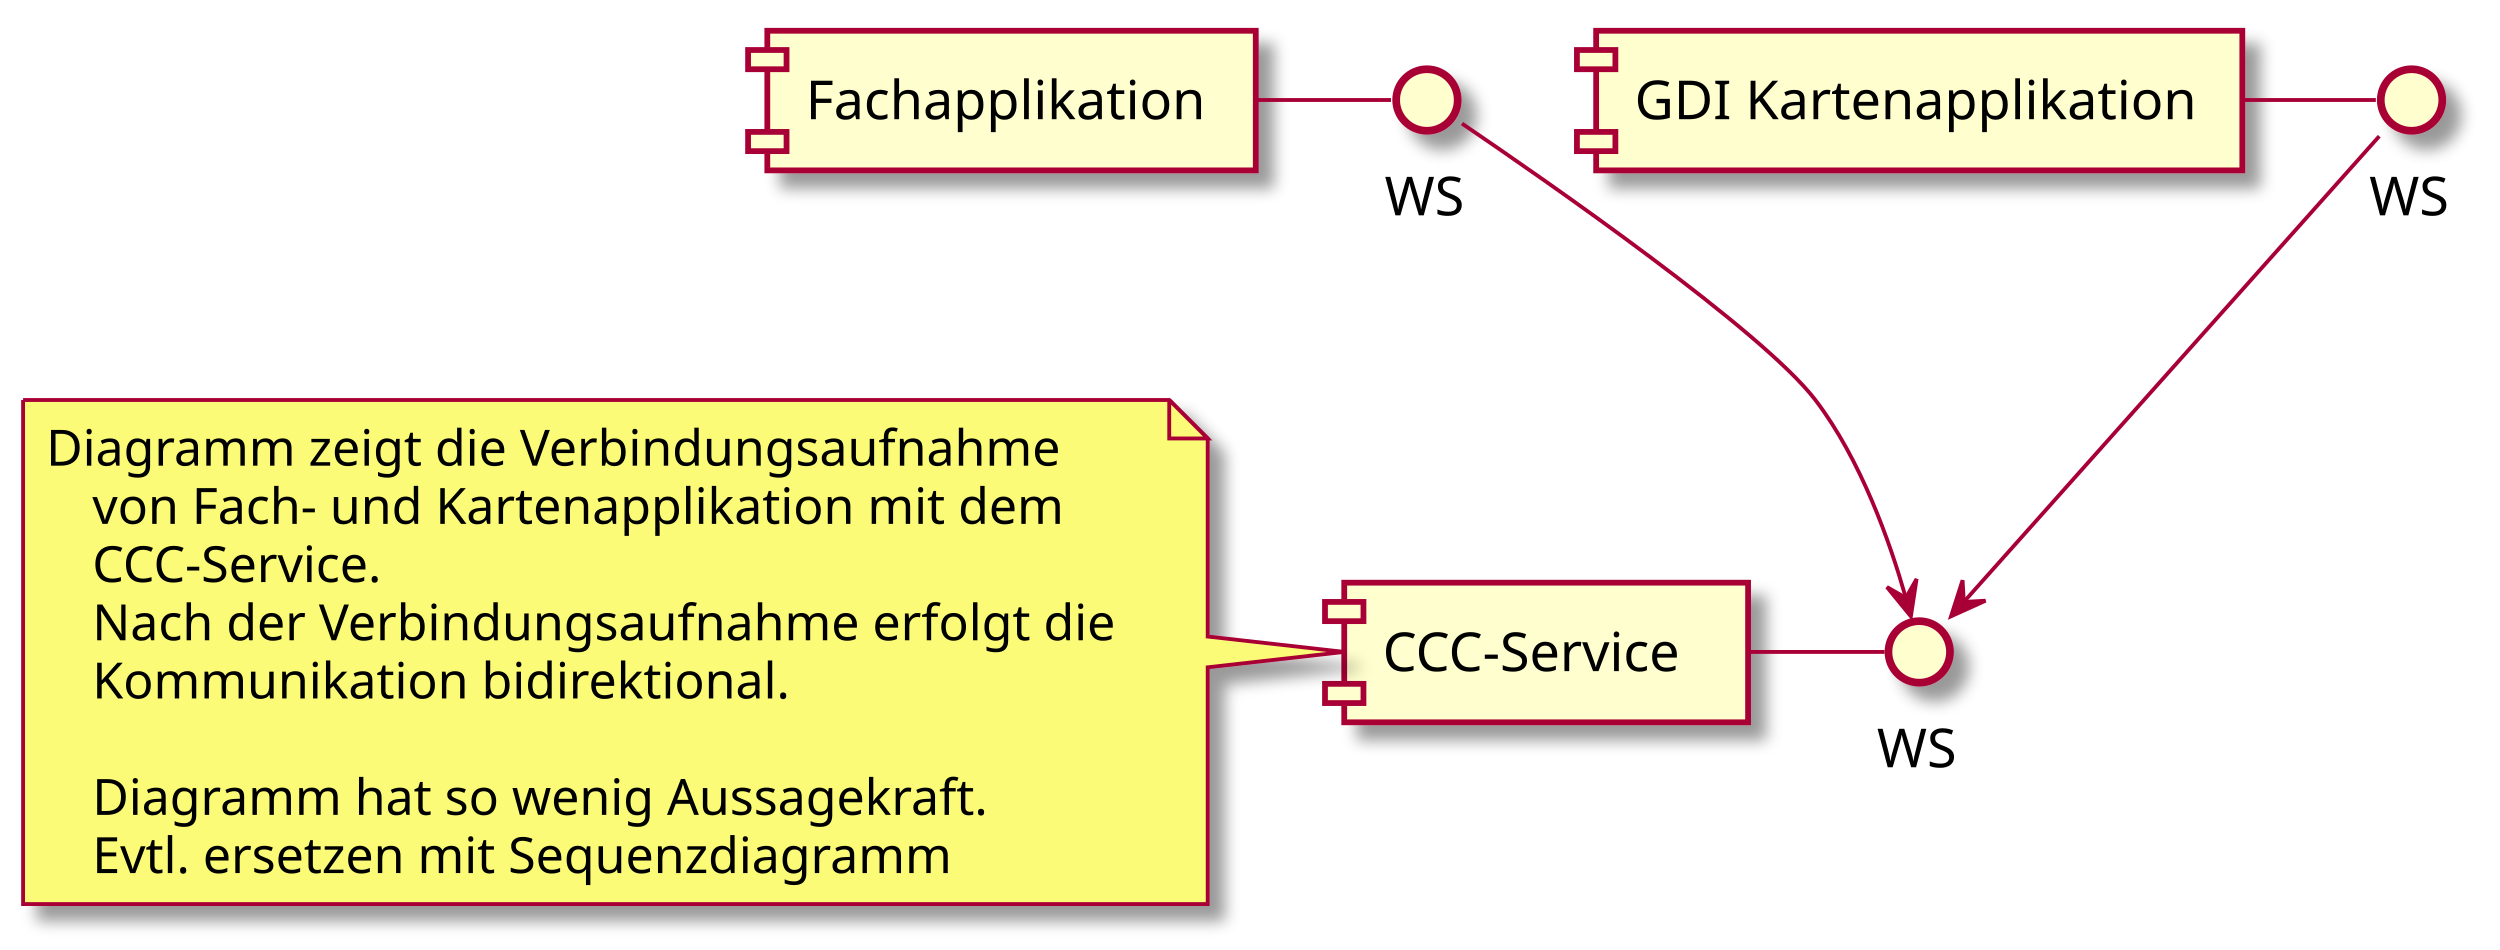
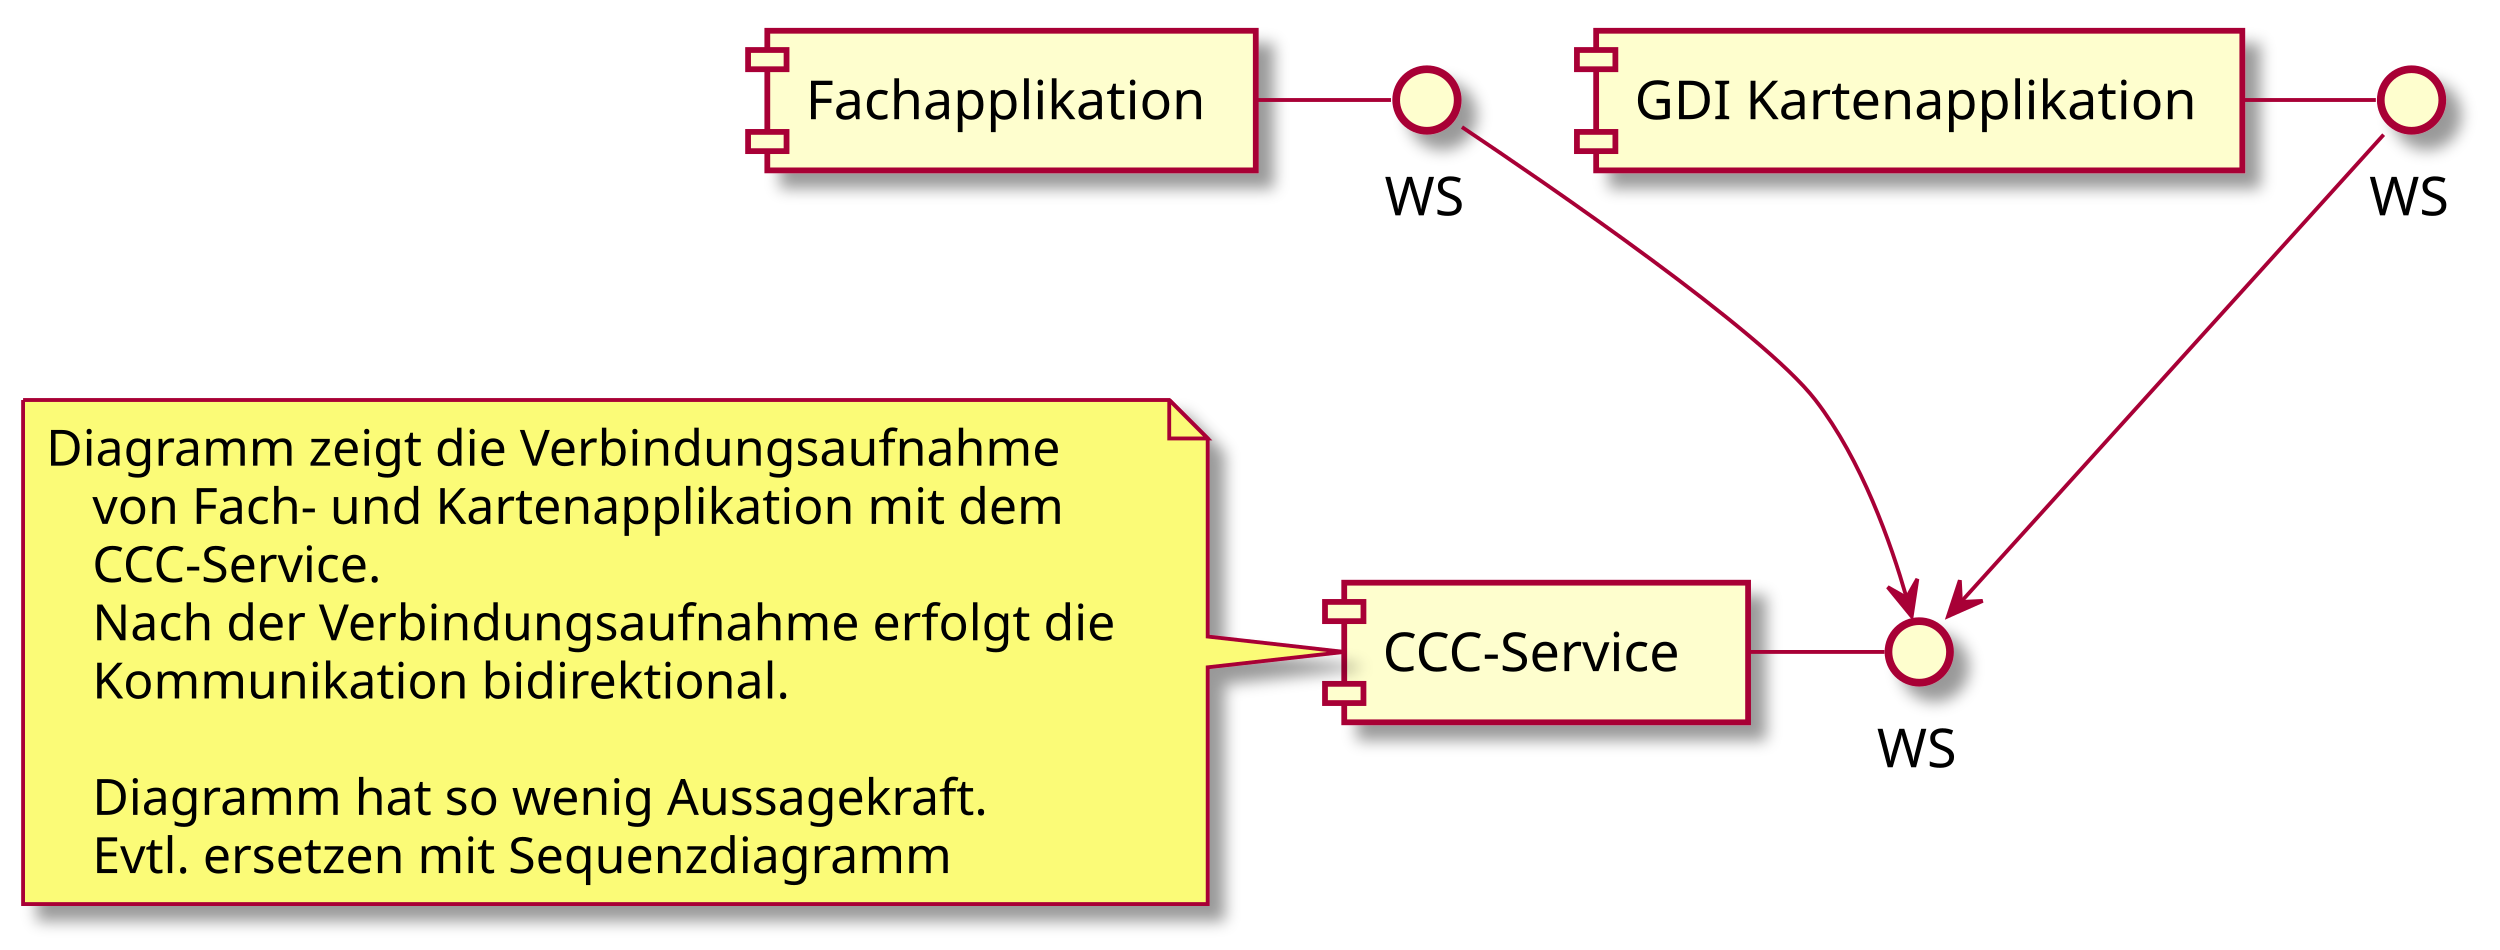
<svg xmlns="http://www.w3.org/2000/svg" contentScriptType="application/ecmascript" contentStyleType="text/css" height="247px" preserveAspectRatio="none" style="width:650px;height:247px;" version="1.1" viewBox="0 0 650 247" width="650px" zoomAndPan="magnify">
  <defs>
    <filter height="300%" id="ftkechc4klbri" width="300%" x="-1" y="-1">
      <feGaussianBlur result="blurOut" stdDeviation="2.0" />
      <feColorMatrix in="blurOut" result="blurOut2" type="matrix" values="0 0 0 0 0 0 0 0 0 0 0 0 0 0 0 0 0 0 .4 0" />
      <feOffset dx="4.0" dy="4.0" in="blurOut2" result="blurOut3" />
      <feBlend in="SourceGraphic" in2="blurOut3" mode="normal" />
    </filter>
  </defs>
  <g>
    <rect fill="#FEFECE" filter="url(#ftkechc4klbri)" height="36.297" style="stroke: #A80036; stroke-width: 1.5;" width="105" x="349.5" y="151.5" />
    <rect fill="#FEFECE" height="5" style="stroke: #A80036; stroke-width: 1.5;" width="10" x="344.5" y="156.5" />
    <rect fill="#FEFECE" height="5" style="stroke: #A80036; stroke-width: 1.5;" width="10" x="344.5" y="177.797" />
    <text fill="#000000" font-family="sans-serif" font-size="14" lengthAdjust="spacingAndGlyphs" textLength="85" x="359.5" y="174.495">CCC-Service</text>
    <ellipse cx="499" cy="169.5" fill="#FEFECE" filter="url(#ftkechc4klbri)" rx="8" ry="8" style="stroke: #A80036; stroke-width: 2.0;" />
    <text fill="#000000" font-family="sans-serif" font-size="14" lengthAdjust="spacingAndGlyphs" textLength="22" x="488" y="199.495">WS</text>
    <path d="M6,104 L6,235.062 A0,0 0 0 0 6,235.062 L314,235.062 A0,0 0 0 0 314,235.062 L314,173.5 L349.458,169.5 L314,165.5 L314,114 L304,104 L6,104 A0,0 0 0 0 6,104 " fill="#FBFB77" filter="url(#ftkechc4klbri)" style="stroke: #A80036; stroke-width: 1.0;" />
    <path d="M304,104 L304,114 L314,114 L304,104 " fill="#FBFB77" style="stroke: #A80036; stroke-width: 1.0;" />
    <text fill="#000000" font-family="sans-serif" font-size="13" lengthAdjust="spacingAndGlyphs" textLength="275" x="12" y="121.067">Diagramm zeigt die Verbindungsaufnahme</text>
    <text fill="#000000" font-family="sans-serif" font-size="13" lengthAdjust="spacingAndGlyphs" textLength="263" x="24" y="136.2">von Fach- und Kartenapplikation mit dem</text>
    <text fill="#000000" font-family="sans-serif" font-size="13" lengthAdjust="spacingAndGlyphs" textLength="83" x="24" y="151.333">CCC-Service.</text>
    <text fill="#000000" font-family="sans-serif" font-size="13" lengthAdjust="spacingAndGlyphs" textLength="275" x="24" y="166.465">Nach der Verbindungsaufnahme erfolgt die</text>
    <text fill="#000000" font-family="sans-serif" font-size="13" lengthAdjust="spacingAndGlyphs" textLength="185" x="24" y="181.598">Kommunikation bidirektional.</text>
    <text fill="#000000" font-family="sans-serif" font-size="13" lengthAdjust="spacingAndGlyphs" textLength="0" x="24" y="196.731" />
    <text fill="#000000" font-family="sans-serif" font-size="13" lengthAdjust="spacingAndGlyphs" textLength="244" x="24" y="211.864">Diagramm hat so wenig Aussagekraft.</text>
    <text fill="#000000" font-family="sans-serif" font-size="13" lengthAdjust="spacingAndGlyphs" textLength="238" x="24" y="226.997">Evtl. ersetzen mit Sequenzdiagramm</text>
    <rect fill="#FEFECE" filter="url(#ftkechc4klbri)" height="36.297" style="stroke: #A80036; stroke-width: 1.5;" width="127" x="199.5" y="8" />
    <rect fill="#FEFECE" height="5" style="stroke: #A80036; stroke-width: 1.5;" width="10" x="194.5" y="13" />
    <rect fill="#FEFECE" height="5" style="stroke: #A80036; stroke-width: 1.5;" width="10" x="194.5" y="34.297" />
    <text fill="#000000" font-family="sans-serif" font-size="14" lengthAdjust="spacingAndGlyphs" textLength="107" x="209.5" y="30.995">Fachapplikation</text>
    <ellipse cx="371" cy="26" fill="#FEFECE" filter="url(#ftkechc4klbri)" rx="8" ry="8" style="stroke: #A80036; stroke-width: 2.0;" />
    <text fill="#000000" font-family="sans-serif" font-size="14" lengthAdjust="spacingAndGlyphs" textLength="22" x="360" y="55.995">WS</text>
    <rect fill="#FEFECE" filter="url(#ftkechc4klbri)" height="36.297" style="stroke: #A80036; stroke-width: 1.5;" width="168" x="415" y="8" />
    <rect fill="#FEFECE" height="5" style="stroke: #A80036; stroke-width: 1.5;" width="10" x="410" y="13" />
    <rect fill="#FEFECE" height="5" style="stroke: #A80036; stroke-width: 1.5;" width="10" x="410" y="34.297" />
    <text fill="#000000" font-family="sans-serif" font-size="14" lengthAdjust="spacingAndGlyphs" textLength="148" x="425" y="30.995">GDI Kartenapplikation</text>
    <ellipse cx="627" cy="26" fill="#FEFECE" filter="url(#ftkechc4klbri)" rx="8" ry="8" style="stroke: #A80036; stroke-width: 2.0;" />
    <text fill="#000000" font-family="sans-serif" font-size="14" lengthAdjust="spacingAndGlyphs" textLength="22" x="616" y="55.995">WS</text>
    <path d="M454.668,169.5 C466.444,169.5 478.219,169.5 489.995,169.5 " fill="none" id="ccc-cci" style="stroke: #A80036; stroke-width: 1.0;" />
    <path d="M326.703,26 C338.354,26 350.005,26 361.656,26 " fill="none" id="fa-fai" style="stroke: #A80036; stroke-width: 1.0;" />
-     <path d="M380.111,32.124 C402.293,47.172 458.286,86.039 472,104 C483.861,119.535 491.4,141.021 495.413,155.085 " fill="none" id="fai-&gt;cci" style="stroke: #A80036; stroke-width: 1.0;" />
-     <polygon fill="#A80036" points="496.826,160.262,498.315,150.526,495.509,155.438,490.597,152.633,496.826,160.262" style="stroke: #A80036; stroke-width: 1.0;" />
+     <path d="M380.107,33.038 C402.277,47.875 458.248,86.204 472,104 C484.058,119.603 491.684,141.374 495.649,155.203 " fill="none" id="fai-&gt;cci" style="stroke: #A80036; stroke-width: 1.0;" />
+     <polygon fill="#A80036" points="497.035,160.258,498.511,150.52,495.712,155.436,490.796,152.637,497.035,160.258" style="stroke: #A80036; stroke-width: 1.0;" />
    <path d="M583,26 C594.573,26 606.146,26 617.719,26 " fill="none" id="gis-gisi" style="stroke: #A80036; stroke-width: 1.0;" />
-     <path d="M618.602,35.415 C596.443,60.257 536.351,127.626 510.777,156.297 " fill="none" id="gisi-&gt;cci" style="stroke: #A80036; stroke-width: 1.0;" />
-     <polygon fill="#A80036" points="507.263,160.236,516.239,156.183,510.591,156.505,510.269,150.857,507.263,160.236" style="stroke: #A80036; stroke-width: 1.0;" />
+     <path d="M619.751,35.013 C598.379,58.64 535.517,128.132 509.976,156.366 " fill="none" id="gisi-&gt;cci" style="stroke: #A80036; stroke-width: 1.0;" />
+     <polygon fill="#A80036" points="506.488,160.222,515.492,156.231,509.842,156.514,509.559,150.864,506.488,160.222" style="stroke: #A80036; stroke-width: 1.0;" />
  </g>
</svg>
